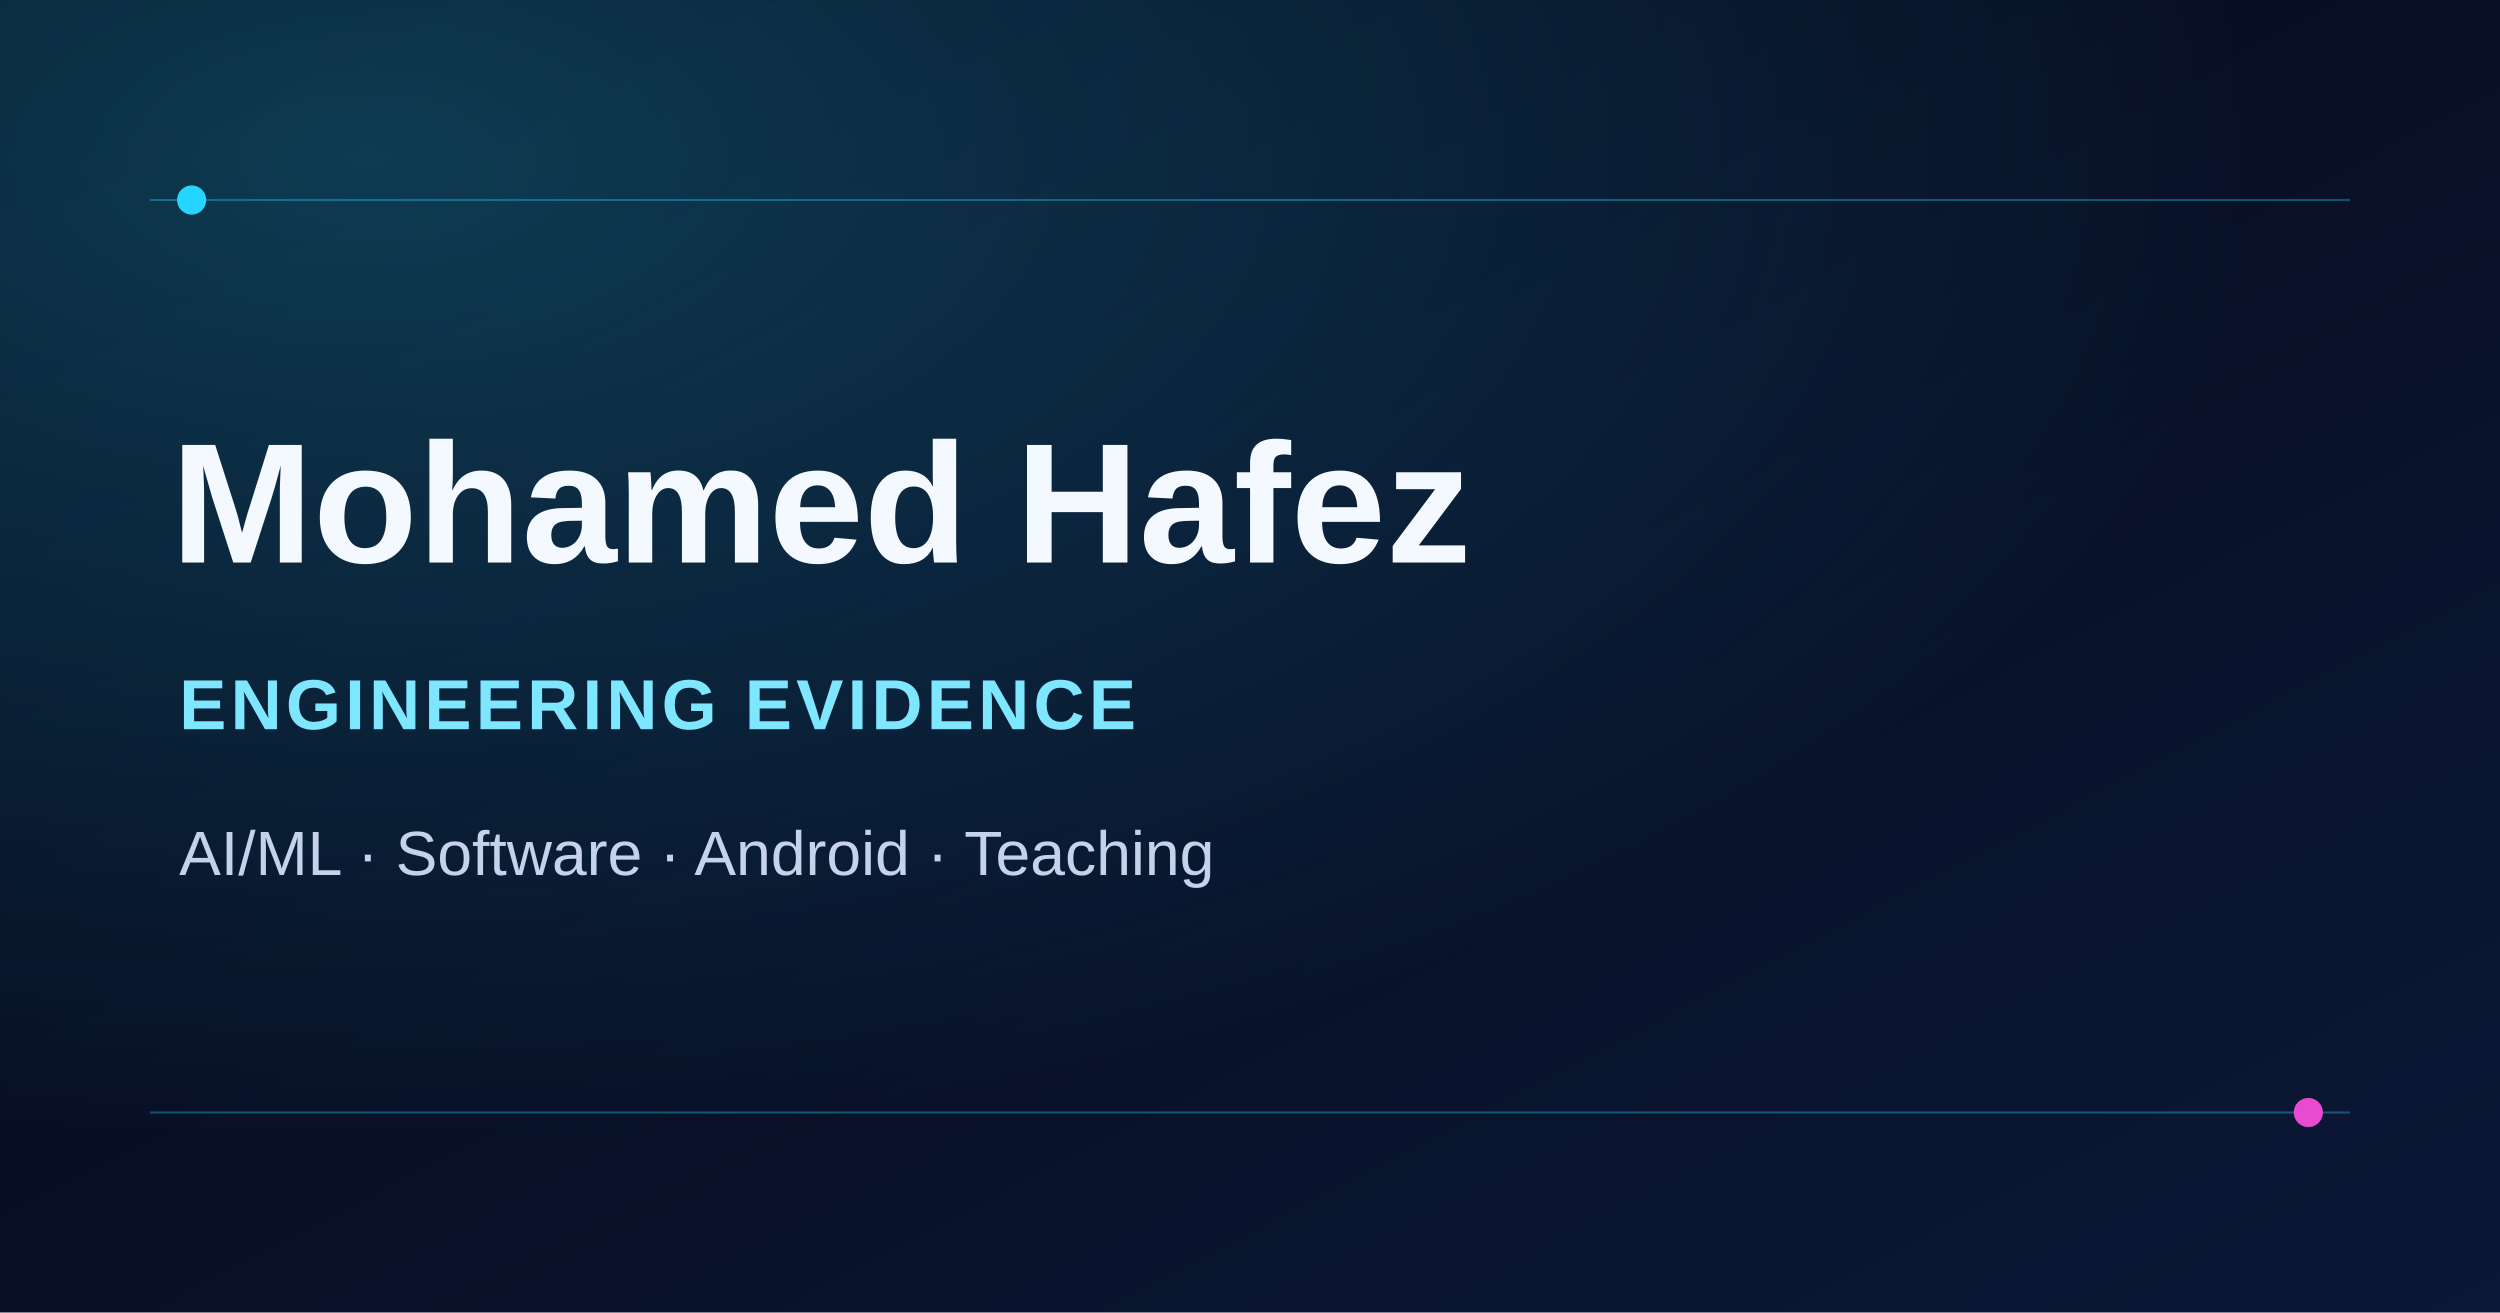
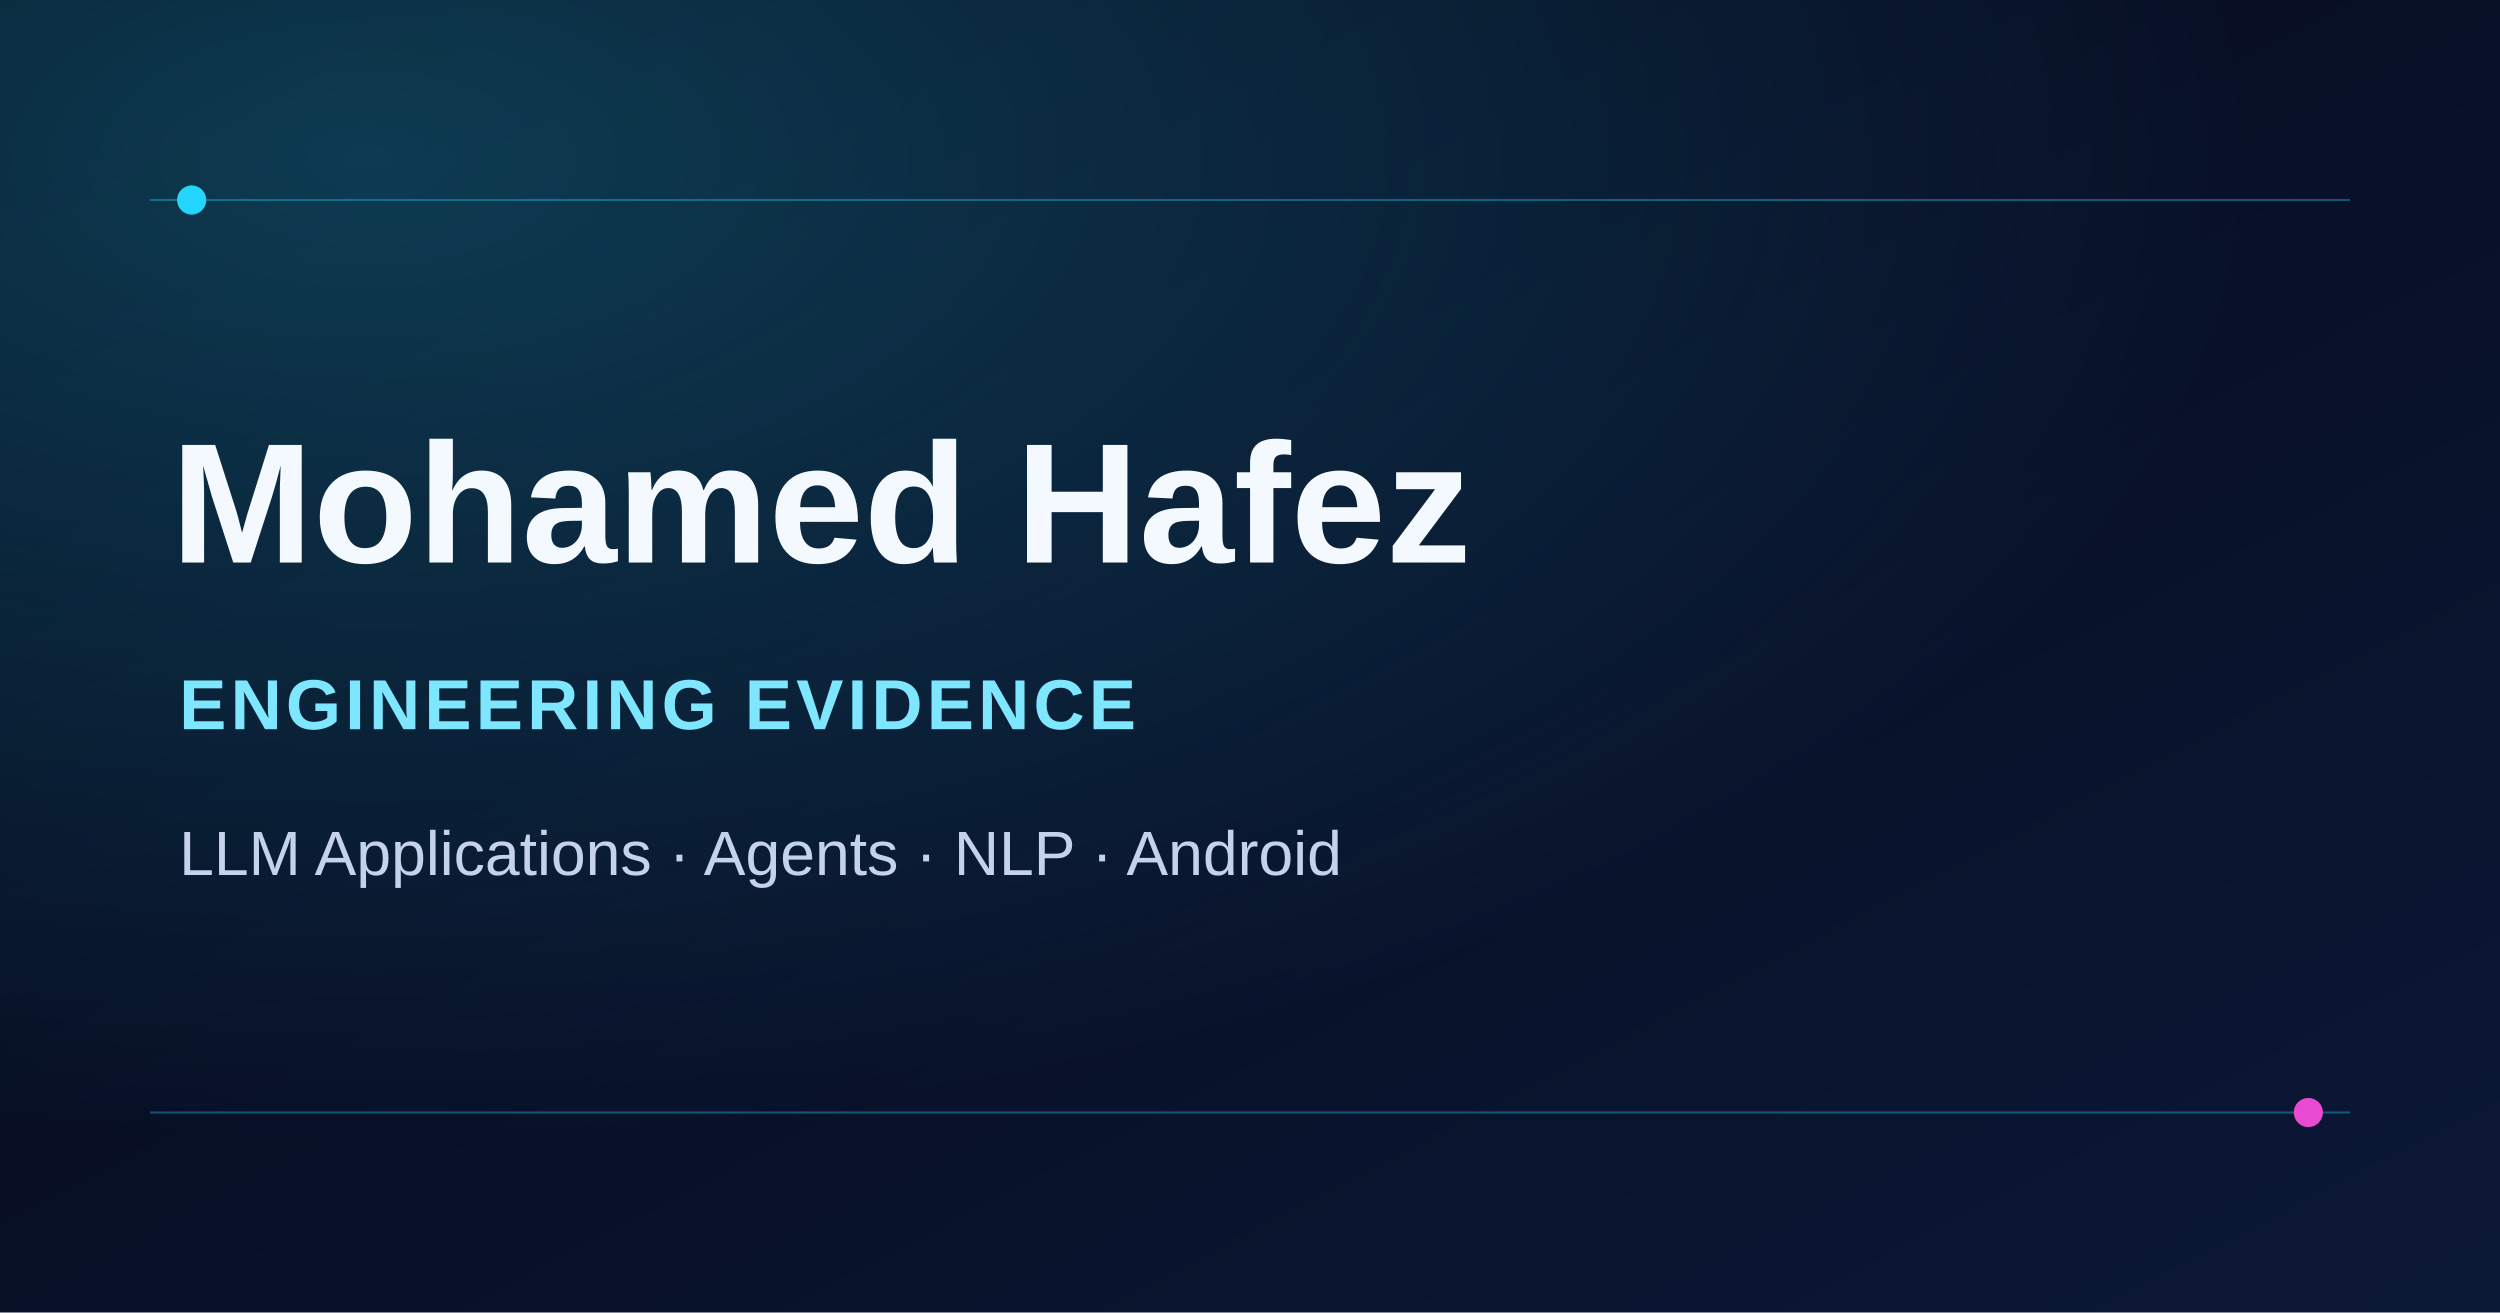
<svg xmlns="http://www.w3.org/2000/svg" width="1200" height="630" viewBox="0 0 1200 630" role="img" aria-labelledby="title description">
  <defs>
    <linearGradient id="background" x1="0" y1="0" x2="1" y2="1">
      <stop offset="0" stop-color="#050817" />
      <stop offset="1" stop-color="#0b1836" />
    </linearGradient>
    <radialGradient id="signal" cx="0.15" cy="0.12" r="0.75">
      <stop offset="0" stop-color="#24d5ff" stop-opacity="0.24" />
      <stop offset="1" stop-color="#24d5ff" stop-opacity="0" />
    </radialGradient>
  </defs>
  <rect width="1200" height="630" fill="url(#background)" />
  <rect width="1200" height="630" fill="url(#signal)" />
  <path d="M72 96H1128M72 534H1128" stroke="#24d5ff" stroke-opacity="0.35" />
  <circle cx="92" cy="96" r="7" fill="#24d5ff" />
  <circle cx="1108" cy="534" r="7" fill="#e84ad2" />
  <text x="82" y="270" fill="#f4f8ff" font-family="Arial, sans-serif" font-size="82" font-weight="700">Mohamed Hafez</text>
  <text x="86" y="350" fill="#7ee7ff" font-family="Arial, sans-serif" font-size="34" font-weight="600" letter-spacing="2">ENGINEERING EVIDENCE</text>
-   <text x="86" y="420" fill="#c5d2eb" font-family="Arial, sans-serif" font-size="30">AI/ML · Software · Android · Teaching</text>
+   <text x="86" y="420" fill="#c5d2eb" font-family="Arial, sans-serif" font-size="30">LLM Applications · Agents · NLP · Android</text>
</svg>
